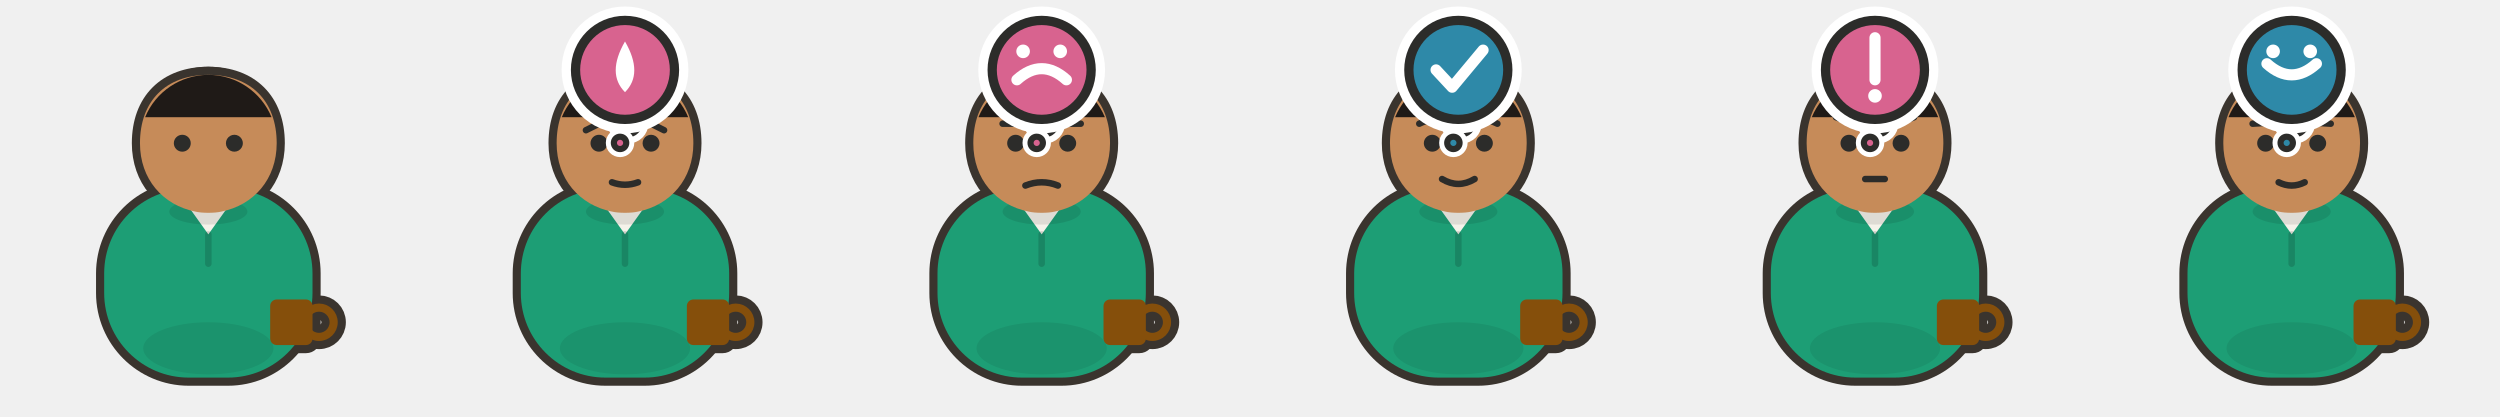
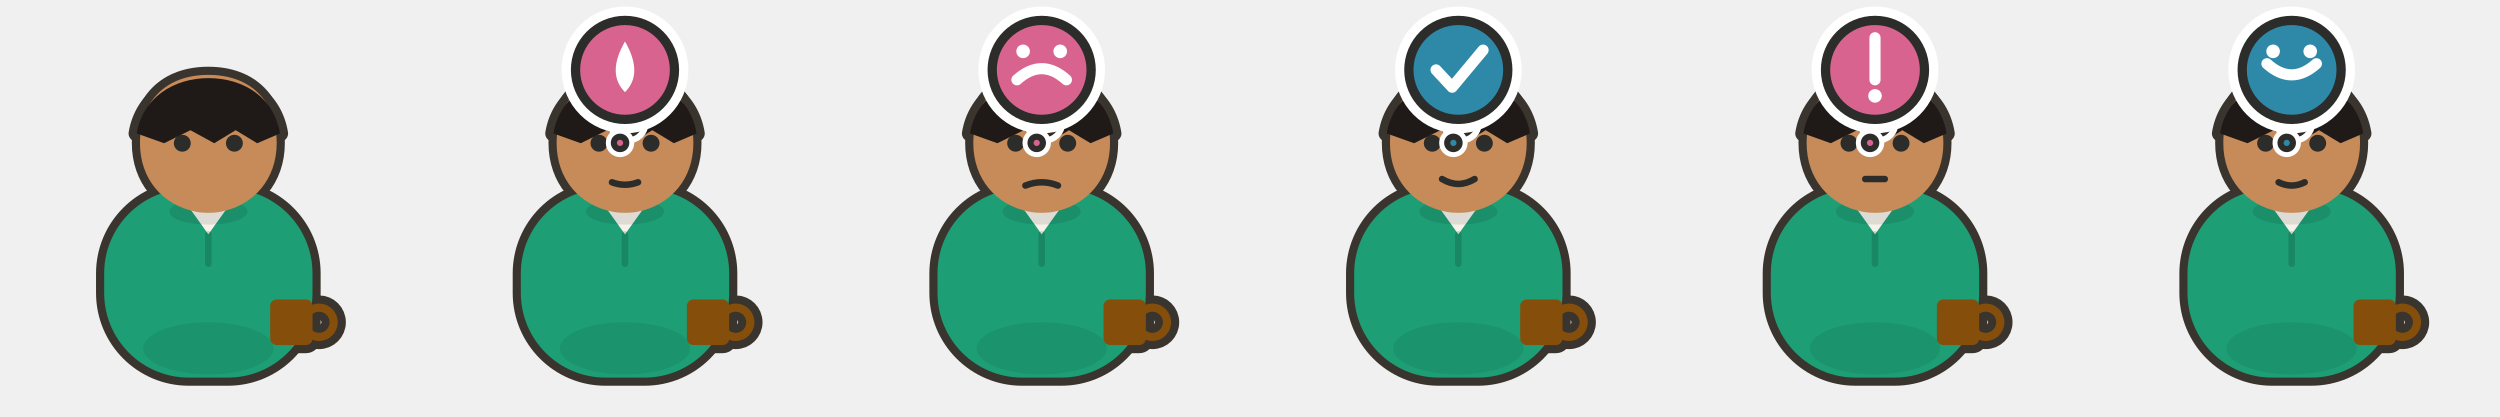
<svg xmlns="http://www.w3.org/2000/svg" viewBox="0 0 768 128" width="768" height="128">
  <g transform="translate(0 0)">
    <path d="M 48 113 a 16 4.5 0 1 0 32 0 a 16 4.5 0 1 0 -32 0 Z" fill="#000000" opacity="0.12" />
    <g transform="translate(64 0) scale(1 1) translate(-64 0)">
      <g transform="translate(64 87)">
        <path d="M -6 -29 h 12 a 26 26 0 0 1 26 26 v 6 a 26 26 0 0 1 -26 26 h -12 a 26 26 0 0 1 -26 -26 v -6 a 26 26 0 0 1 26 -26 Z" fill="#3A342E" stroke="#3A342E" stroke-width="5" stroke-linejoin="round" stroke-linecap="round" />
      </g>
      <g transform="translate(89 99)">
        <path d="M 4.5 0 a 4.5 4.5 0 1 0 9 0 a 4.5 4.5 0 1 0 -9 0 Z" fill="none" stroke="#3A342E" stroke-width="7.5" stroke-linejoin="round" stroke-linecap="round" />
        <path d="M -4 -7 h 9 a 2 2 0 0 1 2 2 v 10 a 2 2 0 0 1 -2 2 h -9 a 2 2 0 0 1 -2 -2 v -10 a 2 2 0 0 1 2 -2 Z" fill="#3A342E" stroke="#3A342E" stroke-width="5" stroke-linejoin="round" stroke-linecap="round" />
      </g>
    </g>
    <g transform="translate(64 58) scale(1) translate(-64 -58)">
      <g transform="translate(64 44)">
        <path d="M0-21C13-21 21-13 21 0 21 11 14 19 4 21 2 21.5-2 21.5-4 21-14 19-21 11-21 0-21-13-13-21 0-21Z" fill="#3A342E" stroke="#3A342E" stroke-width="5" stroke-linejoin="round" stroke-linecap="round" />
      </g>
      <g transform="translate(64 44)">
-         <path d="M -19.416 -8 A 21 21 0 0 1 19.416 -8 Z" fill="#3A342E" stroke="#3A342E" stroke-width="5" stroke-linejoin="round" stroke-linecap="round" />
-       </g>
-     </g>
-     <g transform="translate(64 0) scale(1 1) translate(-64 0)">
-       <g transform="translate(64 87)">
-         <path d="M -6 -29 h 12 a 26 26 0 0 1 26 26 v 6 a 26 26 0 0 1 -26 26 h -12 a 26 26 0 0 1 -26 -26 v -6 a 26 26 0 0 1 26 -26 Z" fill="#1D9E75" />
-         <path d="M -20 20 a 20 8 0 1 0 40 0 a 20 8 0 1 0 -40 0 Z" fill="#00000012" />
-       </g>
-       <g transform="translate(64 87)">
-         <path d="M -10 -29 L 0 -15 L 10 -29 Z" fill="#F5F2EA" />
-         <path d="M 0 -15 L 0 -6" fill="none" stroke="#00000026" stroke-width="2" stroke-linecap="round" stroke-linejoin="round" />
-       </g>
-       <g transform="translate(89 99)">
-         <path d="M 4.5 0 a 4.5 4.5 0 1 0 9 0 a 4.5 4.5 0 1 0 -9 0 Z" fill="none" stroke="#854F0B" stroke-width="2.5" stroke-linecap="round" stroke-linejoin="round" />
-         <path d="M -4 -7 h 9 a 2 2 0 0 1 2 2 v 10 a 2 2 0 0 1 -2 2 h -9 a 2 2 0 0 1 -2 -2 v -10 a 2 2 0 0 1 2 -2 Z" fill="#854F0B" />
-       </g>
-       <g transform="translate(64 87)">
-         <path d="M -12 -22 a 12 4 0 1 0 24 0 a 12 4 0 1 0 -24 0 Z" fill="#00000018" />
-       </g>
-     </g>
-     <g transform="translate(64 58) scale(1) translate(-64 -58)">
-       <g transform="translate(64 44)">
-         <path d="M0-21C13-21 21-13 21 0 21 11 14 19 4 21 2 21.5-2 21.5-4 21-14 19-21 11-21 0-21-13-13-21 0-21Z" fill="#C68B59" />
-         <path d="M-10.6 0C-10.6 1.436-9.436 2.6-8 2.6-6.564 2.6-5.4 1.436-5.4 0-5.4-1.436-6.564-2.6-8-2.6-9.436-2.6-10.6-1.436-10.6 0Z" fill="#2C2C2A" />
-         <path d="M5.4 0C5.4 0.929 5.896 1.787 6.7 2.252 7.504 2.716 8.496 2.716 9.3 2.252 10.104 1.787 10.6 0.929 10.6 0 10.6-0.929 10.104-1.787 9.3-2.252 8.496-2.716 7.504-2.716 6.7-2.252 5.896-1.787 5.4-0.929 5.4 0Z" fill="#2C2C2A" />
-       </g>
-       <g transform="translate(64 44)">
-         <path d="M -19.416 -8 A 21 21 0 0 1 19.416 -8 Z" fill="#1F1A17" />
+         <path d="M -22 -3 C -20.2 -14 -10.6 -20 0 -20 C 11 -20 20.2 -14 22 -3 L 15 0 L 8.4 -4 L 1.8 0 L -5.5 -4 L -13.6 0 Z" fill="#3A342E" stroke="#3A342E" stroke-width="5" stroke-linejoin="round" stroke-linecap="round" />
+       </g>
+     </g>
+     <g transform="translate(64 0) scale(1 1) translate(-64 0)">
+       <g transform="translate(64 87)">
+         <path d="M -6 -29 h 12 a 26 26 0 0 1 26 26 v 6 a 26 26 0 0 1 -26 26 h -12 a 26 26 0 0 1 -26 -26 v -6 a 26 26 0 0 1 26 -26 Z" fill="#1D9E75" />
+         <path d="M -20 20 a 20 8 0 1 0 40 0 a 20 8 0 1 0 -40 0 Z" fill="#00000012" />
+       </g>
+       <g transform="translate(64 87)">
+         <path d="M -10 -29 L 0 -15 L 10 -29 Z" fill="#F5F2EA" />
+         <path d="M 0 -15 L 0 -6" fill="none" stroke="#00000026" stroke-width="2" stroke-linecap="round" stroke-linejoin="round" />
+       </g>
+       <g transform="translate(89 99)">
+         <path d="M 4.5 0 a 4.5 4.5 0 1 0 9 0 a 4.5 4.5 0 1 0 -9 0 Z" fill="none" stroke="#854F0B" stroke-width="2.5" stroke-linecap="round" stroke-linejoin="round" />
+         <path d="M -4 -7 h 9 a 2 2 0 0 1 2 2 v 10 a 2 2 0 0 1 -2 2 h -9 a 2 2 0 0 1 -2 -2 v -10 a 2 2 0 0 1 2 -2 Z" fill="#854F0B" />
+       </g>
+       <g transform="translate(64 87)">
+         <path d="M -12 -22 a 12 4 0 1 0 24 0 a 12 4 0 1 0 -24 0 Z" fill="#00000018" />
+       </g>
+     </g>
+     <g transform="translate(64 58) scale(1) translate(-64 -58)">
+       <g transform="translate(64 44)">
+         <path d="M0-21C13-21 21-13 21 0 21 11 14 19 4 21 2 21.5-2 21.5-4 21-14 19-21 11-21 0-21-13-13-21 0-21Z" fill="#C68B59" />
+         <path d="M-10.6 0C-10.6 1.436-9.436 2.6-8 2.6-6.564 2.6-5.4 1.436-5.4 0-5.4-1.436-6.564-2.6-8-2.6-9.436-2.6-10.6-1.436-10.6 0Z" fill="#2C2C2A" />
+         <path d="M5.4 0C5.4 0.929 5.896 1.787 6.7 2.252 7.504 2.716 8.496 2.716 9.3 2.252 10.104 1.787 10.6 0.929 10.6 0 10.6-0.929 10.104-1.787 9.3-2.252 8.496-2.716 7.504-2.716 6.7-2.252 5.896-1.787 5.4-0.929 5.4 0Z" fill="#2C2C2A" />
+       </g>
+       <g transform="translate(64 44)">
+         <path d="M -22 -3 C -20.2 -14 -10.6 -20 0 -20 C 11 -20 20.2 -14 22 -3 L 15 0 L 8.4 -4 L 1.8 0 L -5.5 -4 L -13.6 0 Z" fill="#1F1A17" />
      </g>
    </g>
  </g>
  <g transform="translate(128 0)">
    <path d="M 48 113 a 16 4.5 0 1 0 32 0 a 16 4.5 0 1 0 -32 0 Z" fill="#000000" opacity="0.12" />
    <g transform="translate(64 0) scale(1 1) translate(-64 0)">
      <g transform="translate(64 87)">
        <path d="M -6 -29 h 12 a 26 26 0 0 1 26 26 v 6 a 26 26 0 0 1 -26 26 h -12 a 26 26 0 0 1 -26 -26 v -6 a 26 26 0 0 1 26 -26 Z" fill="#3A342E" stroke="#3A342E" stroke-width="5" stroke-linejoin="round" stroke-linecap="round" />
      </g>
      <g transform="translate(89 99)">
        <path d="M 4.5 0 a 4.5 4.5 0 1 0 9 0 a 4.5 4.5 0 1 0 -9 0 Z" fill="none" stroke="#3A342E" stroke-width="7.5" stroke-linejoin="round" stroke-linecap="round" />
        <path d="M -4 -7 h 9 a 2 2 0 0 1 2 2 v 10 a 2 2 0 0 1 -2 2 h -9 a 2 2 0 0 1 -2 -2 v -10 a 2 2 0 0 1 2 -2 Z" fill="#3A342E" stroke="#3A342E" stroke-width="5" stroke-linejoin="round" stroke-linecap="round" />
      </g>
    </g>
    <g transform="translate(64 58) scale(1) translate(-64 -58)">
      <g transform="translate(64 44)">
        <path d="M0-21C13-21 21-13 21 0 21 11 14 19 4 21 2 21.5-2 21.5-4 21-14 19-21 11-21 0-21-13-13-21 0-21Z" fill="#3A342E" stroke="#3A342E" stroke-width="5" stroke-linejoin="round" stroke-linecap="round" />
      </g>
      <g transform="translate(64 44)">
-         <path d="M -19.416 -8 A 21 21 0 0 1 19.416 -8 Z" fill="#3A342E" stroke="#3A342E" stroke-width="5" stroke-linejoin="round" stroke-linecap="round" />
+         <path d="M -22 -3 C -20.2 -14 -10.6 -20 0 -20 C 11 -20 20.2 -14 22 -3 L 15 0 L 8.4 -4 L 1.8 0 L -5.5 -4 L -13.6 0 Z" fill="#3A342E" stroke="#3A342E" stroke-width="5" stroke-linejoin="round" stroke-linecap="round" />
      </g>
    </g>
    <g transform="translate(64 0) scale(1 1) translate(-64 0)">
      <g transform="translate(64 87)">
        <path d="M -6 -29 h 12 a 26 26 0 0 1 26 26 v 6 a 26 26 0 0 1 -26 26 h -12 a 26 26 0 0 1 -26 -26 v -6 a 26 26 0 0 1 26 -26 Z" fill="#1D9E75" />
        <path d="M -20 20 a 20 8 0 1 0 40 0 a 20 8 0 1 0 -40 0 Z" fill="#00000012" />
      </g>
      <g transform="translate(64 87)">
        <path d="M -10 -29 L 0 -15 L 10 -29 Z" fill="#F5F2EA" />
        <path d="M 0 -15 L 0 -6" fill="none" stroke="#00000026" stroke-width="2" stroke-linecap="round" stroke-linejoin="round" />
      </g>
      <g transform="translate(89 99)">
        <path d="M 4.5 0 a 4.5 4.5 0 1 0 9 0 a 4.5 4.5 0 1 0 -9 0 Z" fill="none" stroke="#854F0B" stroke-width="2.5" stroke-linecap="round" stroke-linejoin="round" />
        <path d="M -4 -7 h 9 a 2 2 0 0 1 2 2 v 10 a 2 2 0 0 1 -2 2 h -9 a 2 2 0 0 1 -2 -2 v -10 a 2 2 0 0 1 2 -2 Z" fill="#854F0B" />
      </g>
      <g transform="translate(64 87)">
        <path d="M -12 -22 a 12 4 0 1 0 24 0 a 12 4 0 1 0 -24 0 Z" fill="#00000018" />
      </g>
    </g>
    <g transform="translate(64 58) scale(1) translate(-64 -58)">
      <g transform="translate(64 44)">
        <path d="M0-21C13-21 21-13 21 0 21 11 14 19 4 21 2 21.5-2 21.5-4 21-14 19-21 11-21 0-21-13-13-21 0-21Z" fill="#C68B59" />
        <path d="M-10.6 0C-10.6 1.436-9.436 2.6-8 2.6-6.564 2.6-5.4 1.436-5.4 0-5.4-1.436-6.564-2.6-8-2.6-9.436-2.6-10.6-1.436-10.6 0Z" fill="#2C2C2A" />
        <path d="M5.4 0C5.4 0.929 5.896 1.787 6.7 2.252 7.504 2.716 8.496 2.716 9.3 2.252 10.104 1.787 10.6 0.929 10.6 0 10.6-0.929 10.104-1.787 9.3-2.252 8.496-2.716 7.504-2.716 6.7-2.252 5.896-1.787 5.4-0.929 5.4 0Z" fill="#2C2C2A" />
      </g>
      <g transform="translate(64 44)">
        <path d="M -12 -4 L -4 -8" fill="none" stroke="#2C2C2A" stroke-width="2" stroke-linecap="round" stroke-linejoin="round" />
        <path d="M 4 -8 L 12 -4" fill="none" stroke="#2C2C2A" stroke-width="2" stroke-linecap="round" stroke-linejoin="round" />
        <path d="M -4 12 Q 0 13.5 4 12" fill="none" stroke="#2C2C2A" stroke-width="2" stroke-linecap="round" stroke-linejoin="round" />
      </g>
      <g transform="translate(64 44)">
-         <path d="M -19.416 -8 A 21 21 0 0 1 19.416 -8 Z" fill="#1F1A17" />
+         <path d="M -22 -3 C -20.2 -14 -10.6 -20 0 -20 C 11 -20 20.2 -14 22 -3 L 15 0 L 8.4 -4 L 1.8 0 L -5.5 -4 L -13.6 0 Z" fill="#1F1A17" />
      </g>
    </g>
    <g transform="translate(64 21.475) scale(1.9)">
      <path d="M -1.2 8.6 a 1.7 1.7 0 1 0 3.4 0 a 1.7 1.7 0 1 0 -3.4 0 Z" fill="none" stroke="#FFFFFF" stroke-width="3.2" stroke-linejoin="round" />
      <path d="M -1.2 8.6 a 1.7 1.7 0 1 0 3.4 0 a 1.7 1.7 0 1 0 -3.4 0 Z" fill="#D8638F" stroke="#2C2C2A" stroke-width="1.2" stroke-linejoin="round" />
      <path d="M -1.8 11.8 a 1 1 0 1 0 2 0 a 1 1 0 1 0 -2 0 Z" fill="none" stroke="#FFFFFF" stroke-width="2.6" stroke-linejoin="round" />
      <path d="M -1.8 11.8 a 1 1 0 1 0 2 0 a 1 1 0 1 0 -2 0 Z" fill="#D8638F" stroke="#2C2C2A" stroke-width="1" stroke-linejoin="round" />
      <path d="M -8 0 a 8 8 0 1 0 16 0 a 8 8 0 1 0 -16 0 Z" fill="none" stroke="#FFFFFF" stroke-width="4.5" stroke-linejoin="round" />
      <path d="M -8 0 a 8 8 0 1 0 16 0 a 8 8 0 1 0 -16 0 Z" fill="#D8638F" stroke="#2C2C2A" stroke-width="1.5" stroke-linejoin="round" />
      <path d="M 0 -4.6 Q 3 0.6 0 3.6 Q -3 0.6 0 -4.6 Z" fill="#FFFFFF" />
    </g>
  </g>
  <g transform="translate(256 0)">
    <path d="M 48 113 a 16 4.5 0 1 0 32 0 a 16 4.5 0 1 0 -32 0 Z" fill="#000000" opacity="0.12" />
    <g transform="translate(64 0) scale(1 1) translate(-64 0)">
      <g transform="translate(64 87)">
        <path d="M -6 -29 h 12 a 26 26 0 0 1 26 26 v 6 a 26 26 0 0 1 -26 26 h -12 a 26 26 0 0 1 -26 -26 v -6 a 26 26 0 0 1 26 -26 Z" fill="#3A342E" stroke="#3A342E" stroke-width="5" stroke-linejoin="round" stroke-linecap="round" />
      </g>
      <g transform="translate(89 99)">
        <path d="M 4.5 0 a 4.5 4.5 0 1 0 9 0 a 4.5 4.5 0 1 0 -9 0 Z" fill="none" stroke="#3A342E" stroke-width="7.5" stroke-linejoin="round" stroke-linecap="round" />
        <path d="M -4 -7 h 9 a 2 2 0 0 1 2 2 v 10 a 2 2 0 0 1 -2 2 h -9 a 2 2 0 0 1 -2 -2 v -10 a 2 2 0 0 1 2 -2 Z" fill="#3A342E" stroke="#3A342E" stroke-width="5" stroke-linejoin="round" stroke-linecap="round" />
      </g>
    </g>
    <g transform="translate(64 58) scale(1) translate(-64 -58)">
      <g transform="translate(64 44)">
        <path d="M0-21C13-21 21-13 21 0 21 11 14 19 4 21 2 21.5-2 21.5-4 21-14 19-21 11-21 0-21-13-13-21 0-21Z" fill="#3A342E" stroke="#3A342E" stroke-width="5" stroke-linejoin="round" stroke-linecap="round" />
      </g>
      <g transform="translate(64 44)">
-         <path d="M -19.416 -8 A 21 21 0 0 1 19.416 -8 Z" fill="#3A342E" stroke="#3A342E" stroke-width="5" stroke-linejoin="round" stroke-linecap="round" />
+         <path d="M -22 -3 C -20.2 -14 -10.6 -20 0 -20 C 11 -20 20.2 -14 22 -3 L 15 0 L 8.4 -4 L 1.8 0 L -5.5 -4 L -13.6 0 Z" fill="#3A342E" stroke="#3A342E" stroke-width="5" stroke-linejoin="round" stroke-linecap="round" />
      </g>
    </g>
    <g transform="translate(64 0) scale(1 1) translate(-64 0)">
      <g transform="translate(64 87)">
        <path d="M -6 -29 h 12 a 26 26 0 0 1 26 26 v 6 a 26 26 0 0 1 -26 26 h -12 a 26 26 0 0 1 -26 -26 v -6 a 26 26 0 0 1 26 -26 Z" fill="#1D9E75" />
        <path d="M -20 20 a 20 8 0 1 0 40 0 a 20 8 0 1 0 -40 0 Z" fill="#00000012" />
      </g>
      <g transform="translate(64 87)">
        <path d="M -10 -29 L 0 -15 L 10 -29 Z" fill="#F5F2EA" />
        <path d="M 0 -15 L 0 -6" fill="none" stroke="#00000026" stroke-width="2" stroke-linecap="round" stroke-linejoin="round" />
      </g>
      <g transform="translate(89 99)">
        <path d="M 4.5 0 a 4.5 4.5 0 1 0 9 0 a 4.5 4.5 0 1 0 -9 0 Z" fill="none" stroke="#854F0B" stroke-width="2.5" stroke-linecap="round" stroke-linejoin="round" />
        <path d="M -4 -7 h 9 a 2 2 0 0 1 2 2 v 10 a 2 2 0 0 1 -2 2 h -9 a 2 2 0 0 1 -2 -2 v -10 a 2 2 0 0 1 2 -2 Z" fill="#854F0B" />
      </g>
      <g transform="translate(64 87)">
        <path d="M -12 -22 a 12 4 0 1 0 24 0 a 12 4 0 1 0 -24 0 Z" fill="#00000018" />
      </g>
    </g>
    <g transform="translate(64 58) scale(1) translate(-64 -58)">
      <g transform="translate(64 44)">
        <path d="M0-21C13-21 21-13 21 0 21 11 14 19 4 21 2 21.5-2 21.5-4 21-14 19-21 11-21 0-21-13-13-21 0-21Z" fill="#C68B59" />
        <path d="M-10.6 0C-10.6 1.436-9.436 2.6-8 2.6-6.564 2.6-5.4 1.436-5.4 0-5.4-1.436-6.564-2.6-8-2.6-9.436-2.6-10.6-1.436-10.6 0Z" fill="#2C2C2A" />
        <path d="M5.4 0C5.4 0.929 5.896 1.787 6.7 2.252 7.504 2.716 8.496 2.716 9.3 2.252 10.104 1.787 10.6 0.929 10.6 0 10.6-0.929 10.104-1.787 9.3-2.252 8.496-2.716 7.504-2.716 6.7-2.252 5.896-1.787 5.4-0.929 5.4 0Z" fill="#2C2C2A" />
      </g>
      <g transform="translate(64 44)">
        <path d="M -12 -6 L -4 -6" fill="none" stroke="#2C2C2A" stroke-width="2" stroke-linecap="round" stroke-linejoin="round" />
        <path d="M 4 -6 L 12 -6" fill="none" stroke="#2C2C2A" stroke-width="2" stroke-linecap="round" stroke-linejoin="round" />
        <path d="M -5 13 Q 0 11 5 13" fill="none" stroke="#2C2C2A" stroke-width="2" stroke-linecap="round" stroke-linejoin="round" />
      </g>
      <g transform="translate(64 44)">
-         <path d="M -19.416 -8 A 21 21 0 0 1 19.416 -8 Z" fill="#1F1A17" />
+         <path d="M -22 -3 C -20.2 -14 -10.6 -20 0 -20 C 11 -20 20.2 -14 22 -3 L 15 0 L 8.4 -4 L 1.8 0 L -5.5 -4 L -13.6 0 Z" fill="#1F1A17" />
      </g>
    </g>
    <g transform="translate(64 21.475) scale(1.9)">
      <path d="M -1.2 8.6 a 1.7 1.7 0 1 0 3.4 0 a 1.7 1.7 0 1 0 -3.4 0 Z" fill="none" stroke="#FFFFFF" stroke-width="3.2" stroke-linejoin="round" />
      <path d="M -1.2 8.6 a 1.7 1.7 0 1 0 3.4 0 a 1.7 1.7 0 1 0 -3.4 0 Z" fill="#D8638F" stroke="#2C2C2A" stroke-width="1.2" stroke-linejoin="round" />
      <path d="M -1.8 11.8 a 1 1 0 1 0 2 0 a 1 1 0 1 0 -2 0 Z" fill="none" stroke="#FFFFFF" stroke-width="2.6" stroke-linejoin="round" />
      <path d="M -1.8 11.8 a 1 1 0 1 0 2 0 a 1 1 0 1 0 -2 0 Z" fill="#D8638F" stroke="#2C2C2A" stroke-width="1" stroke-linejoin="round" />
      <path d="M -8 0 a 8 8 0 1 0 16 0 a 8 8 0 1 0 -16 0 Z" fill="none" stroke="#FFFFFF" stroke-width="4.5" stroke-linejoin="round" />
      <path d="M -8 0 a 8 8 0 1 0 16 0 a 8 8 0 1 0 -16 0 Z" fill="#D8638F" stroke="#2C2C2A" stroke-width="1.5" stroke-linejoin="round" />
      <path d="M -4 1.6 Q 0 -2 4 1.6" fill="none" stroke="#FFFFFF" stroke-width="1.8" stroke-linecap="round" stroke-linejoin="round" />
      <path d="M -4.1 -3 a 1.1 1.1 0 1 0 2.2 0 a 1.1 1.1 0 1 0 -2.2 0 Z" fill="#FFFFFF" />
      <path d="M 1.9 -3 a 1.1 1.1 0 1 0 2.2 0 a 1.1 1.1 0 1 0 -2.2 0 Z" fill="#FFFFFF" />
    </g>
  </g>
  <g transform="translate(384 0)">
    <path d="M 48 113 a 16 4.5 0 1 0 32 0 a 16 4.5 0 1 0 -32 0 Z" fill="#000000" opacity="0.12" />
    <g transform="translate(64 0) scale(1 1) translate(-64 0)">
      <g transform="translate(64 87)">
        <path d="M -6 -29 h 12 a 26 26 0 0 1 26 26 v 6 a 26 26 0 0 1 -26 26 h -12 a 26 26 0 0 1 -26 -26 v -6 a 26 26 0 0 1 26 -26 Z" fill="#3A342E" stroke="#3A342E" stroke-width="5" stroke-linejoin="round" stroke-linecap="round" />
      </g>
      <g transform="translate(89 99)">
        <path d="M 4.5 0 a 4.5 4.5 0 1 0 9 0 a 4.5 4.5 0 1 0 -9 0 Z" fill="none" stroke="#3A342E" stroke-width="7.5" stroke-linejoin="round" stroke-linecap="round" />
        <path d="M -4 -7 h 9 a 2 2 0 0 1 2 2 v 10 a 2 2 0 0 1 -2 2 h -9 a 2 2 0 0 1 -2 -2 v -10 a 2 2 0 0 1 2 -2 Z" fill="#3A342E" stroke="#3A342E" stroke-width="5" stroke-linejoin="round" stroke-linecap="round" />
      </g>
    </g>
    <g transform="translate(64 58) scale(1) translate(-64 -58)">
      <g transform="translate(64 44)">
        <path d="M0-21C13-21 21-13 21 0 21 11 14 19 4 21 2 21.5-2 21.5-4 21-14 19-21 11-21 0-21-13-13-21 0-21Z" fill="#3A342E" stroke="#3A342E" stroke-width="5" stroke-linejoin="round" stroke-linecap="round" />
      </g>
      <g transform="translate(64 44)">
-         <path d="M -19.416 -8 A 21 21 0 0 1 19.416 -8 Z" fill="#3A342E" stroke="#3A342E" stroke-width="5" stroke-linejoin="round" stroke-linecap="round" />
+         <path d="M -22 -3 C -20.2 -14 -10.6 -20 0 -20 C 11 -20 20.2 -14 22 -3 L 15 0 L 8.4 -4 L 1.8 0 L -5.5 -4 L -13.6 0 Z" fill="#3A342E" stroke="#3A342E" stroke-width="5" stroke-linejoin="round" stroke-linecap="round" />
      </g>
    </g>
    <g transform="translate(64 0) scale(1 1) translate(-64 0)">
      <g transform="translate(64 87)">
        <path d="M -6 -29 h 12 a 26 26 0 0 1 26 26 v 6 a 26 26 0 0 1 -26 26 h -12 a 26 26 0 0 1 -26 -26 v -6 a 26 26 0 0 1 26 -26 Z" fill="#1D9E75" />
        <path d="M -20 20 a 20 8 0 1 0 40 0 a 20 8 0 1 0 -40 0 Z" fill="#00000012" />
      </g>
      <g transform="translate(64 87)">
        <path d="M -10 -29 L 0 -15 L 10 -29 Z" fill="#F5F2EA" />
        <path d="M 0 -15 L 0 -6" fill="none" stroke="#00000026" stroke-width="2" stroke-linecap="round" stroke-linejoin="round" />
      </g>
      <g transform="translate(89 99)">
        <path d="M 4.5 0 a 4.5 4.5 0 1 0 9 0 a 4.5 4.5 0 1 0 -9 0 Z" fill="none" stroke="#854F0B" stroke-width="2.5" stroke-linecap="round" stroke-linejoin="round" />
        <path d="M -4 -7 h 9 a 2 2 0 0 1 2 2 v 10 a 2 2 0 0 1 -2 2 h -9 a 2 2 0 0 1 -2 -2 v -10 a 2 2 0 0 1 2 -2 Z" fill="#854F0B" />
      </g>
      <g transform="translate(64 87)">
        <path d="M -12 -22 a 12 4 0 1 0 24 0 a 12 4 0 1 0 -24 0 Z" fill="#00000018" />
      </g>
    </g>
    <g transform="translate(64 58) scale(1) translate(-64 -58)">
      <g transform="translate(64 44)">
        <path d="M0-21C13-21 21-13 21 0 21 11 14 19 4 21 2 21.5-2 21.5-4 21-14 19-21 11-21 0-21-13-13-21 0-21Z" fill="#C68B59" />
        <path d="M-10.6 0C-10.6 1.436-9.436 2.6-8 2.6-6.564 2.6-5.4 1.436-5.4 0-5.4-1.436-6.564-2.6-8-2.6-9.436-2.6-10.6-1.436-10.6 0Z" fill="#2C2C2A" />
        <path d="M5.4 0C5.4 0.929 5.896 1.787 6.7 2.252 7.504 2.716 8.496 2.716 9.3 2.252 10.104 1.787 10.6 0.929 10.6 0 10.6-0.929 10.104-1.787 9.3-2.252 8.496-2.716 7.504-2.716 6.7-2.252 5.896-1.787 5.4-0.929 5.4 0Z" fill="#2C2C2A" />
      </g>
      <g transform="translate(64 44)">
        <path d="M -12 -6 Q -8 -8 -4 -7" fill="none" stroke="#2C2C2A" stroke-width="2" stroke-linecap="round" stroke-linejoin="round" />
        <path d="M 4 -7 Q 8 -8 12 -6" fill="none" stroke="#2C2C2A" stroke-width="2" stroke-linecap="round" stroke-linejoin="round" />
        <path d="M -5 11 Q 0 14 5 11" fill="none" stroke="#2C2C2A" stroke-width="2" stroke-linecap="round" stroke-linejoin="round" />
      </g>
      <g transform="translate(64 44)">
-         <path d="M -19.416 -8 A 21 21 0 0 1 19.416 -8 Z" fill="#1F1A17" />
+         <path d="M -22 -3 C -20.2 -14 -10.6 -20 0 -20 C 11 -20 20.2 -14 22 -3 L 15 0 L 8.4 -4 L 1.8 0 L -5.5 -4 L -13.6 0 Z" fill="#1F1A17" />
      </g>
    </g>
    <g transform="translate(64 21.475) scale(1.9)">
      <path d="M -1.2 8.6 a 1.7 1.7 0 1 0 3.4 0 a 1.7 1.7 0 1 0 -3.4 0 Z" fill="none" stroke="#FFFFFF" stroke-width="3.2" stroke-linejoin="round" />
      <path d="M -1.2 8.6 a 1.7 1.7 0 1 0 3.4 0 a 1.7 1.7 0 1 0 -3.4 0 Z" fill="#2E89A8" stroke="#2C2C2A" stroke-width="1.2" stroke-linejoin="round" />
      <path d="M -1.8 11.8 a 1 1 0 1 0 2 0 a 1 1 0 1 0 -2 0 Z" fill="none" stroke="#FFFFFF" stroke-width="2.6" stroke-linejoin="round" />
      <path d="M -1.8 11.8 a 1 1 0 1 0 2 0 a 1 1 0 1 0 -2 0 Z" fill="#2E89A8" stroke="#2C2C2A" stroke-width="1" stroke-linejoin="round" />
      <path d="M -8 0 a 8 8 0 1 0 16 0 a 8 8 0 1 0 -16 0 Z" fill="none" stroke="#FFFFFF" stroke-width="4.5" stroke-linejoin="round" />
      <path d="M -8 0 a 8 8 0 1 0 16 0 a 8 8 0 1 0 -16 0 Z" fill="#2E89A8" stroke="#2C2C2A" stroke-width="1.5" stroke-linejoin="round" />
      <path d="M -3.6 0 L -1 2.8 L 4 -3.2" fill="none" stroke="#FFFFFF" stroke-width="1.8" stroke-linecap="round" stroke-linejoin="round" />
    </g>
  </g>
  <g transform="translate(512 0)">
    <path d="M 48 113 a 16 4.5 0 1 0 32 0 a 16 4.5 0 1 0 -32 0 Z" fill="#000000" opacity="0.12" />
    <g transform="translate(64 0) scale(1 1) translate(-64 0)">
      <g transform="translate(64 87)">
        <path d="M -6 -29 h 12 a 26 26 0 0 1 26 26 v 6 a 26 26 0 0 1 -26 26 h -12 a 26 26 0 0 1 -26 -26 v -6 a 26 26 0 0 1 26 -26 Z" fill="#3A342E" stroke="#3A342E" stroke-width="5" stroke-linejoin="round" stroke-linecap="round" />
      </g>
      <g transform="translate(89 99)">
        <path d="M 4.5 0 a 4.5 4.5 0 1 0 9 0 a 4.5 4.5 0 1 0 -9 0 Z" fill="none" stroke="#3A342E" stroke-width="7.5" stroke-linejoin="round" stroke-linecap="round" />
        <path d="M -4 -7 h 9 a 2 2 0 0 1 2 2 v 10 a 2 2 0 0 1 -2 2 h -9 a 2 2 0 0 1 -2 -2 v -10 a 2 2 0 0 1 2 -2 Z" fill="#3A342E" stroke="#3A342E" stroke-width="5" stroke-linejoin="round" stroke-linecap="round" />
      </g>
    </g>
    <g transform="translate(64 58) scale(1) translate(-64 -58)">
      <g transform="translate(64 44)">
        <path d="M0-21C13-21 21-13 21 0 21 11 14 19 4 21 2 21.5-2 21.5-4 21-14 19-21 11-21 0-21-13-13-21 0-21Z" fill="#3A342E" stroke="#3A342E" stroke-width="5" stroke-linejoin="round" stroke-linecap="round" />
      </g>
      <g transform="translate(64 44)">
-         <path d="M -19.416 -8 A 21 21 0 0 1 19.416 -8 Z" fill="#3A342E" stroke="#3A342E" stroke-width="5" stroke-linejoin="round" stroke-linecap="round" />
+         <path d="M -22 -3 C -20.2 -14 -10.6 -20 0 -20 C 11 -20 20.2 -14 22 -3 L 15 0 L 8.4 -4 L 1.8 0 L -5.5 -4 L -13.6 0 Z" fill="#3A342E" stroke="#3A342E" stroke-width="5" stroke-linejoin="round" stroke-linecap="round" />
      </g>
    </g>
    <g transform="translate(64 0) scale(1 1) translate(-64 0)">
      <g transform="translate(64 87)">
        <path d="M -6 -29 h 12 a 26 26 0 0 1 26 26 v 6 a 26 26 0 0 1 -26 26 h -12 a 26 26 0 0 1 -26 -26 v -6 a 26 26 0 0 1 26 -26 Z" fill="#1D9E75" />
        <path d="M -20 20 a 20 8 0 1 0 40 0 a 20 8 0 1 0 -40 0 Z" fill="#00000012" />
      </g>
      <g transform="translate(64 87)">
        <path d="M -10 -29 L 0 -15 L 10 -29 Z" fill="#F5F2EA" />
        <path d="M 0 -15 L 0 -6" fill="none" stroke="#00000026" stroke-width="2" stroke-linecap="round" stroke-linejoin="round" />
      </g>
      <g transform="translate(89 99)">
        <path d="M 4.5 0 a 4.5 4.5 0 1 0 9 0 a 4.5 4.5 0 1 0 -9 0 Z" fill="none" stroke="#854F0B" stroke-width="2.5" stroke-linecap="round" stroke-linejoin="round" />
        <path d="M -4 -7 h 9 a 2 2 0 0 1 2 2 v 10 a 2 2 0 0 1 -2 2 h -9 a 2 2 0 0 1 -2 -2 v -10 a 2 2 0 0 1 2 -2 Z" fill="#854F0B" />
      </g>
      <g transform="translate(64 87)">
        <path d="M -12 -22 a 12 4 0 1 0 24 0 a 12 4 0 1 0 -24 0 Z" fill="#00000018" />
      </g>
    </g>
    <g transform="translate(64 58) scale(1) translate(-64 -58)">
      <g transform="translate(64 44)">
        <path d="M0-21C13-21 21-13 21 0 21 11 14 19 4 21 2 21.5-2 21.5-4 21-14 19-21 11-21 0-21-13-13-21 0-21Z" fill="#C68B59" />
        <path d="M-10.6 0C-10.6 1.436-9.436 2.6-8 2.6-6.564 2.6-5.4 1.436-5.4 0-5.4-1.436-6.564-2.6-8-2.6-9.436-2.6-10.6-1.436-10.6 0Z" fill="#2C2C2A" />
        <path d="M5.4 0C5.4 0.929 5.896 1.787 6.7 2.252 7.504 2.716 8.496 2.716 9.3 2.252 10.104 1.787 10.6 0.929 10.6 0 10.6-0.929 10.104-1.787 9.3-2.252 8.496-2.716 7.504-2.716 6.7-2.252 5.896-1.787 5.4-0.929 5.4 0Z" fill="#2C2C2A" />
      </g>
      <g transform="translate(64 44)">
        <path d="M -12 -8 L -4 -5" fill="none" stroke="#2C2C2A" stroke-width="2" stroke-linecap="round" stroke-linejoin="round" />
        <path d="M 4 -5 L 12 -8" fill="none" stroke="#2C2C2A" stroke-width="2" stroke-linecap="round" stroke-linejoin="round" />
        <path d="M -3 11 L 3 11" fill="none" stroke="#2C2C2A" stroke-width="2" stroke-linecap="round" stroke-linejoin="round" />
      </g>
      <g transform="translate(64 44)">
-         <path d="M -19.416 -8 A 21 21 0 0 1 19.416 -8 Z" fill="#1F1A17" />
+         <path d="M -22 -3 C -20.2 -14 -10.6 -20 0 -20 C 11 -20 20.2 -14 22 -3 L 15 0 L 8.4 -4 L 1.8 0 L -5.5 -4 L -13.6 0 Z" fill="#1F1A17" />
      </g>
    </g>
    <g transform="translate(64 21.475) scale(1.9)">
      <path d="M -1.2 8.6 a 1.7 1.7 0 1 0 3.4 0 a 1.7 1.7 0 1 0 -3.4 0 Z" fill="none" stroke="#FFFFFF" stroke-width="3.2" stroke-linejoin="round" />
      <path d="M -1.2 8.6 a 1.7 1.7 0 1 0 3.4 0 a 1.7 1.7 0 1 0 -3.4 0 Z" fill="#D8638F" stroke="#2C2C2A" stroke-width="1.2" stroke-linejoin="round" />
      <path d="M -1.8 11.8 a 1 1 0 1 0 2 0 a 1 1 0 1 0 -2 0 Z" fill="none" stroke="#FFFFFF" stroke-width="2.6" stroke-linejoin="round" />
      <path d="M -1.8 11.8 a 1 1 0 1 0 2 0 a 1 1 0 1 0 -2 0 Z" fill="#D8638F" stroke="#2C2C2A" stroke-width="1" stroke-linejoin="round" />
      <path d="M -8 0 a 8 8 0 1 0 16 0 a 8 8 0 1 0 -16 0 Z" fill="none" stroke="#FFFFFF" stroke-width="4.5" stroke-linejoin="round" />
      <path d="M -8 0 a 8 8 0 1 0 16 0 a 8 8 0 1 0 -16 0 Z" fill="#D8638F" stroke="#2C2C2A" stroke-width="1.5" stroke-linejoin="round" />
      <path d="M 0 -5.2 L 0 1.6" fill="none" stroke="#FFFFFF" stroke-width="1.8" stroke-linecap="round" stroke-linejoin="round" />
      <path d="M -1.1 4.2 a 1.1 1.1 0 1 0 2.2 0 a 1.1 1.1 0 1 0 -2.2 0 Z" fill="#FFFFFF" />
    </g>
  </g>
  <g transform="translate(640 0)">
    <path d="M 48 113 a 16 4.5 0 1 0 32 0 a 16 4.5 0 1 0 -32 0 Z" fill="#000000" opacity="0.12" />
    <g transform="translate(64 0) scale(1 1) translate(-64 0)">
      <g transform="translate(64 87)">
        <path d="M -6 -29 h 12 a 26 26 0 0 1 26 26 v 6 a 26 26 0 0 1 -26 26 h -12 a 26 26 0 0 1 -26 -26 v -6 a 26 26 0 0 1 26 -26 Z" fill="#3A342E" stroke="#3A342E" stroke-width="5" stroke-linejoin="round" stroke-linecap="round" />
      </g>
      <g transform="translate(89 99)">
        <path d="M 4.5 0 a 4.5 4.5 0 1 0 9 0 a 4.5 4.5 0 1 0 -9 0 Z" fill="none" stroke="#3A342E" stroke-width="7.5" stroke-linejoin="round" stroke-linecap="round" />
        <path d="M -4 -7 h 9 a 2 2 0 0 1 2 2 v 10 a 2 2 0 0 1 -2 2 h -9 a 2 2 0 0 1 -2 -2 v -10 a 2 2 0 0 1 2 -2 Z" fill="#3A342E" stroke="#3A342E" stroke-width="5" stroke-linejoin="round" stroke-linecap="round" />
      </g>
    </g>
    <g transform="translate(64 58) scale(1) translate(-64 -58)">
      <g transform="translate(64 44)">
        <path d="M0-21C13-21 21-13 21 0 21 11 14 19 4 21 2 21.5-2 21.5-4 21-14 19-21 11-21 0-21-13-13-21 0-21Z" fill="#3A342E" stroke="#3A342E" stroke-width="5" stroke-linejoin="round" stroke-linecap="round" />
      </g>
      <g transform="translate(64 44)">
-         <path d="M -19.416 -8 A 21 21 0 0 1 19.416 -8 Z" fill="#3A342E" stroke="#3A342E" stroke-width="5" stroke-linejoin="round" stroke-linecap="round" />
+         <path d="M -22 -3 C -20.2 -14 -10.6 -20 0 -20 C 11 -20 20.2 -14 22 -3 L 15 0 L 8.4 -4 L 1.8 0 L -5.5 -4 L -13.6 0 Z" fill="#3A342E" stroke="#3A342E" stroke-width="5" stroke-linejoin="round" stroke-linecap="round" />
      </g>
    </g>
    <g transform="translate(64 0) scale(1 1) translate(-64 0)">
      <g transform="translate(64 87)">
        <path d="M -6 -29 h 12 a 26 26 0 0 1 26 26 v 6 a 26 26 0 0 1 -26 26 h -12 a 26 26 0 0 1 -26 -26 v -6 a 26 26 0 0 1 26 -26 Z" fill="#1D9E75" />
        <path d="M -20 20 a 20 8 0 1 0 40 0 a 20 8 0 1 0 -40 0 Z" fill="#00000012" />
      </g>
      <g transform="translate(64 87)">
        <path d="M -10 -29 L 0 -15 L 10 -29 Z" fill="#F5F2EA" />
        <path d="M 0 -15 L 0 -6" fill="none" stroke="#00000026" stroke-width="2" stroke-linecap="round" stroke-linejoin="round" />
      </g>
      <g transform="translate(89 99)">
        <path d="M 4.5 0 a 4.5 4.5 0 1 0 9 0 a 4.5 4.5 0 1 0 -9 0 Z" fill="none" stroke="#854F0B" stroke-width="2.5" stroke-linecap="round" stroke-linejoin="round" />
        <path d="M -4 -7 h 9 a 2 2 0 0 1 2 2 v 10 a 2 2 0 0 1 -2 2 h -9 a 2 2 0 0 1 -2 -2 v -10 a 2 2 0 0 1 2 -2 Z" fill="#854F0B" />
      </g>
      <g transform="translate(64 87)">
        <path d="M -12 -22 a 12 4 0 1 0 24 0 a 12 4 0 1 0 -24 0 Z" fill="#00000018" />
      </g>
    </g>
    <g transform="translate(64 58) scale(1) translate(-64 -58)">
      <g transform="translate(64 44)">
        <path d="M0-21C13-21 21-13 21 0 21 11 14 19 4 21 2 21.5-2 21.5-4 21-14 19-21 11-21 0-21-13-13-21 0-21Z" fill="#C68B59" />
        <path d="M-10.6 0C-10.6 1.436-9.436 2.6-8 2.6-6.564 2.6-5.4 1.436-5.4 0-5.4-1.436-6.564-2.6-8-2.6-9.436-2.6-10.6-1.436-10.6 0Z" fill="#2C2C2A" />
        <path d="M5.4 0C5.4 0.929 5.896 1.787 6.7 2.252 7.504 2.716 8.496 2.716 9.3 2.252 10.104 1.787 10.6 0.929 10.6 0 10.6-0.929 10.104-1.787 9.3-2.252 8.496-2.716 7.504-2.716 6.7-2.252 5.896-1.787 5.4-0.929 5.4 0Z" fill="#2C2C2A" />
      </g>
      <g transform="translate(64 44)">
        <path d="M -12 -6 L -4 -6.5" fill="none" stroke="#2C2C2A" stroke-width="2" stroke-linecap="round" stroke-linejoin="round" />
        <path d="M 4 -6.5 L 12 -6" fill="none" stroke="#2C2C2A" stroke-width="2" stroke-linecap="round" stroke-linejoin="round" />
        <path d="M -4 12 Q 0 14 4 12" fill="none" stroke="#2C2C2A" stroke-width="2" stroke-linecap="round" stroke-linejoin="round" />
      </g>
      <g transform="translate(64 44)">
-         <path d="M -19.416 -8 A 21 21 0 0 1 19.416 -8 Z" fill="#1F1A17" />
+         <path d="M -22 -3 C -20.2 -14 -10.6 -20 0 -20 C 11 -20 20.2 -14 22 -3 L 15 0 L 8.4 -4 L 1.8 0 L -5.5 -4 L -13.6 0 Z" fill="#1F1A17" />
      </g>
    </g>
    <g transform="translate(64 21.475) scale(1.9)">
      <path d="M -1.2 8.6 a 1.7 1.7 0 1 0 3.4 0 a 1.7 1.7 0 1 0 -3.4 0 Z" fill="none" stroke="#FFFFFF" stroke-width="3.2" stroke-linejoin="round" />
      <path d="M -1.2 8.6 a 1.7 1.7 0 1 0 3.4 0 a 1.7 1.7 0 1 0 -3.4 0 Z" fill="#2E89A8" stroke="#2C2C2A" stroke-width="1.2" stroke-linejoin="round" />
      <path d="M -1.8 11.8 a 1 1 0 1 0 2 0 a 1 1 0 1 0 -2 0 Z" fill="none" stroke="#FFFFFF" stroke-width="2.6" stroke-linejoin="round" />
      <path d="M -1.8 11.8 a 1 1 0 1 0 2 0 a 1 1 0 1 0 -2 0 Z" fill="#2E89A8" stroke="#2C2C2A" stroke-width="1" stroke-linejoin="round" />
      <path d="M -8 0 a 8 8 0 1 0 16 0 a 8 8 0 1 0 -16 0 Z" fill="none" stroke="#FFFFFF" stroke-width="4.5" stroke-linejoin="round" />
      <path d="M -8 0 a 8 8 0 1 0 16 0 a 8 8 0 1 0 -16 0 Z" fill="#2E89A8" stroke="#2C2C2A" stroke-width="1.5" stroke-linejoin="round" />
      <path d="M -4 -1 Q 0 2.6 4 -1" fill="none" stroke="#FFFFFF" stroke-width="1.8" stroke-linecap="round" stroke-linejoin="round" />
      <path d="M -4.1 -3 a 1.1 1.1 0 1 0 2.2 0 a 1.1 1.1 0 1 0 -2.2 0 Z" fill="#FFFFFF" />
      <path d="M 1.9 -3 a 1.1 1.1 0 1 0 2.2 0 a 1.1 1.1 0 1 0 -2.2 0 Z" fill="#FFFFFF" />
    </g>
  </g>
</svg>
